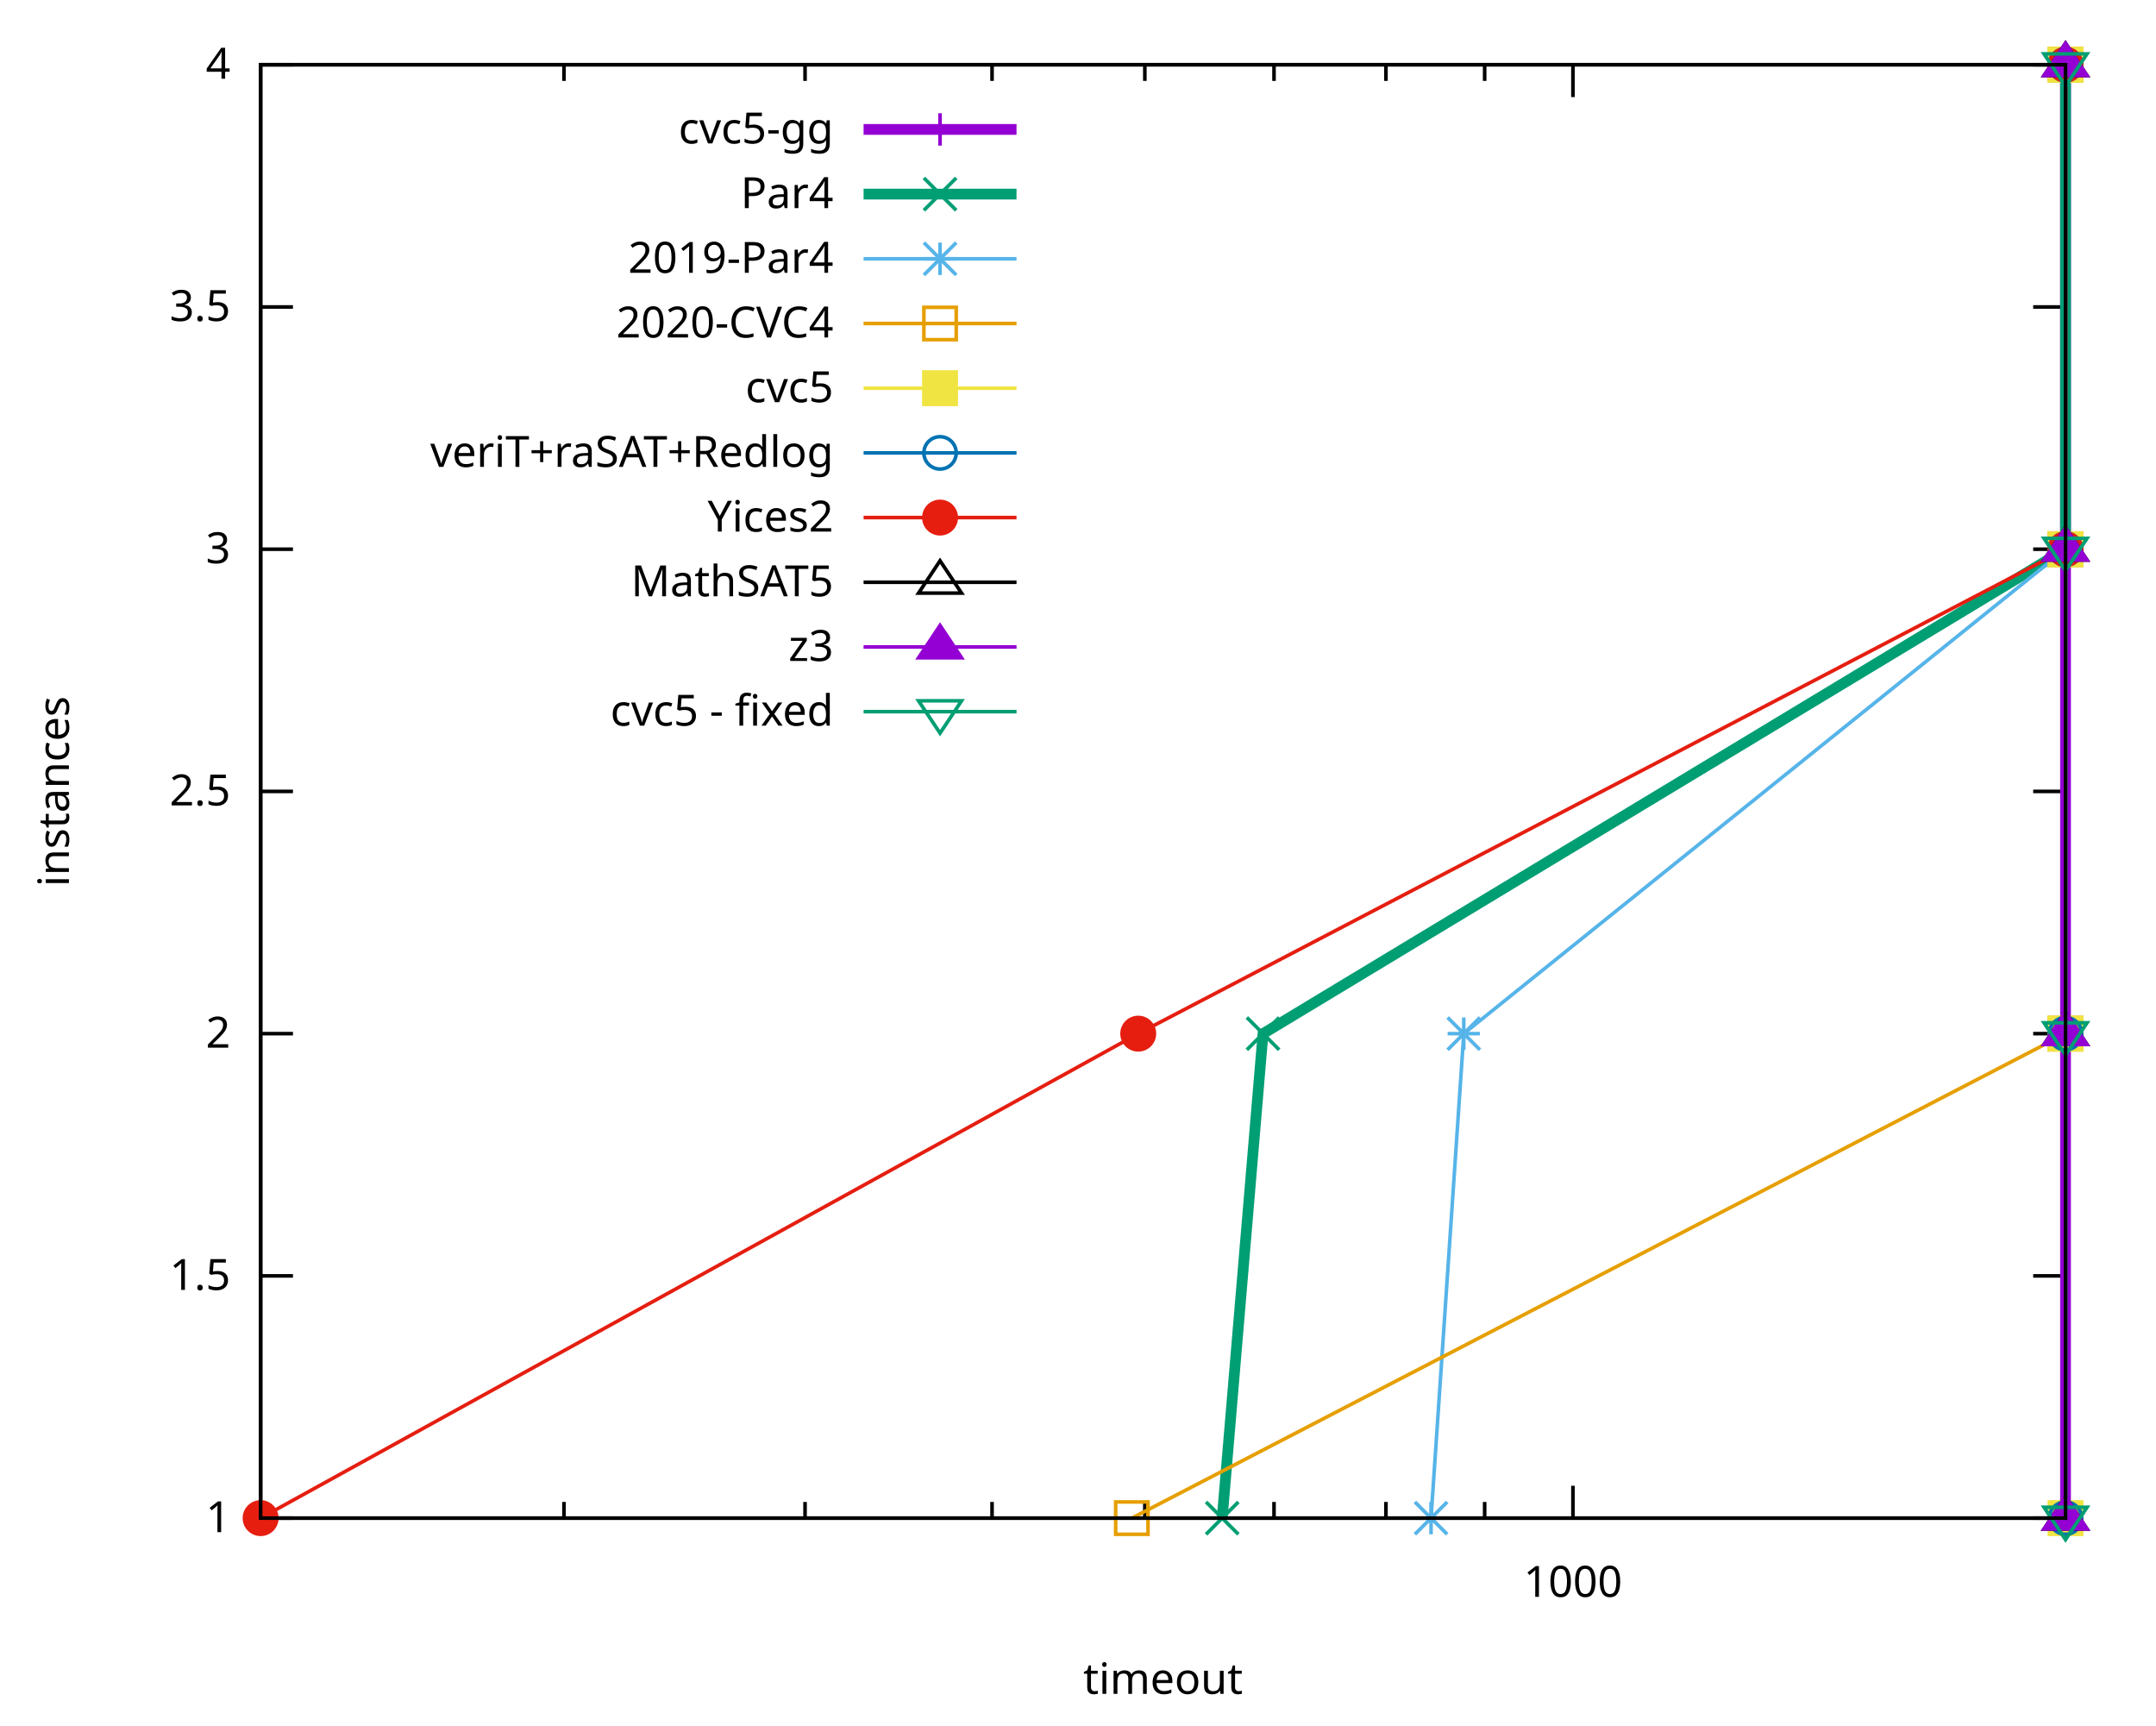
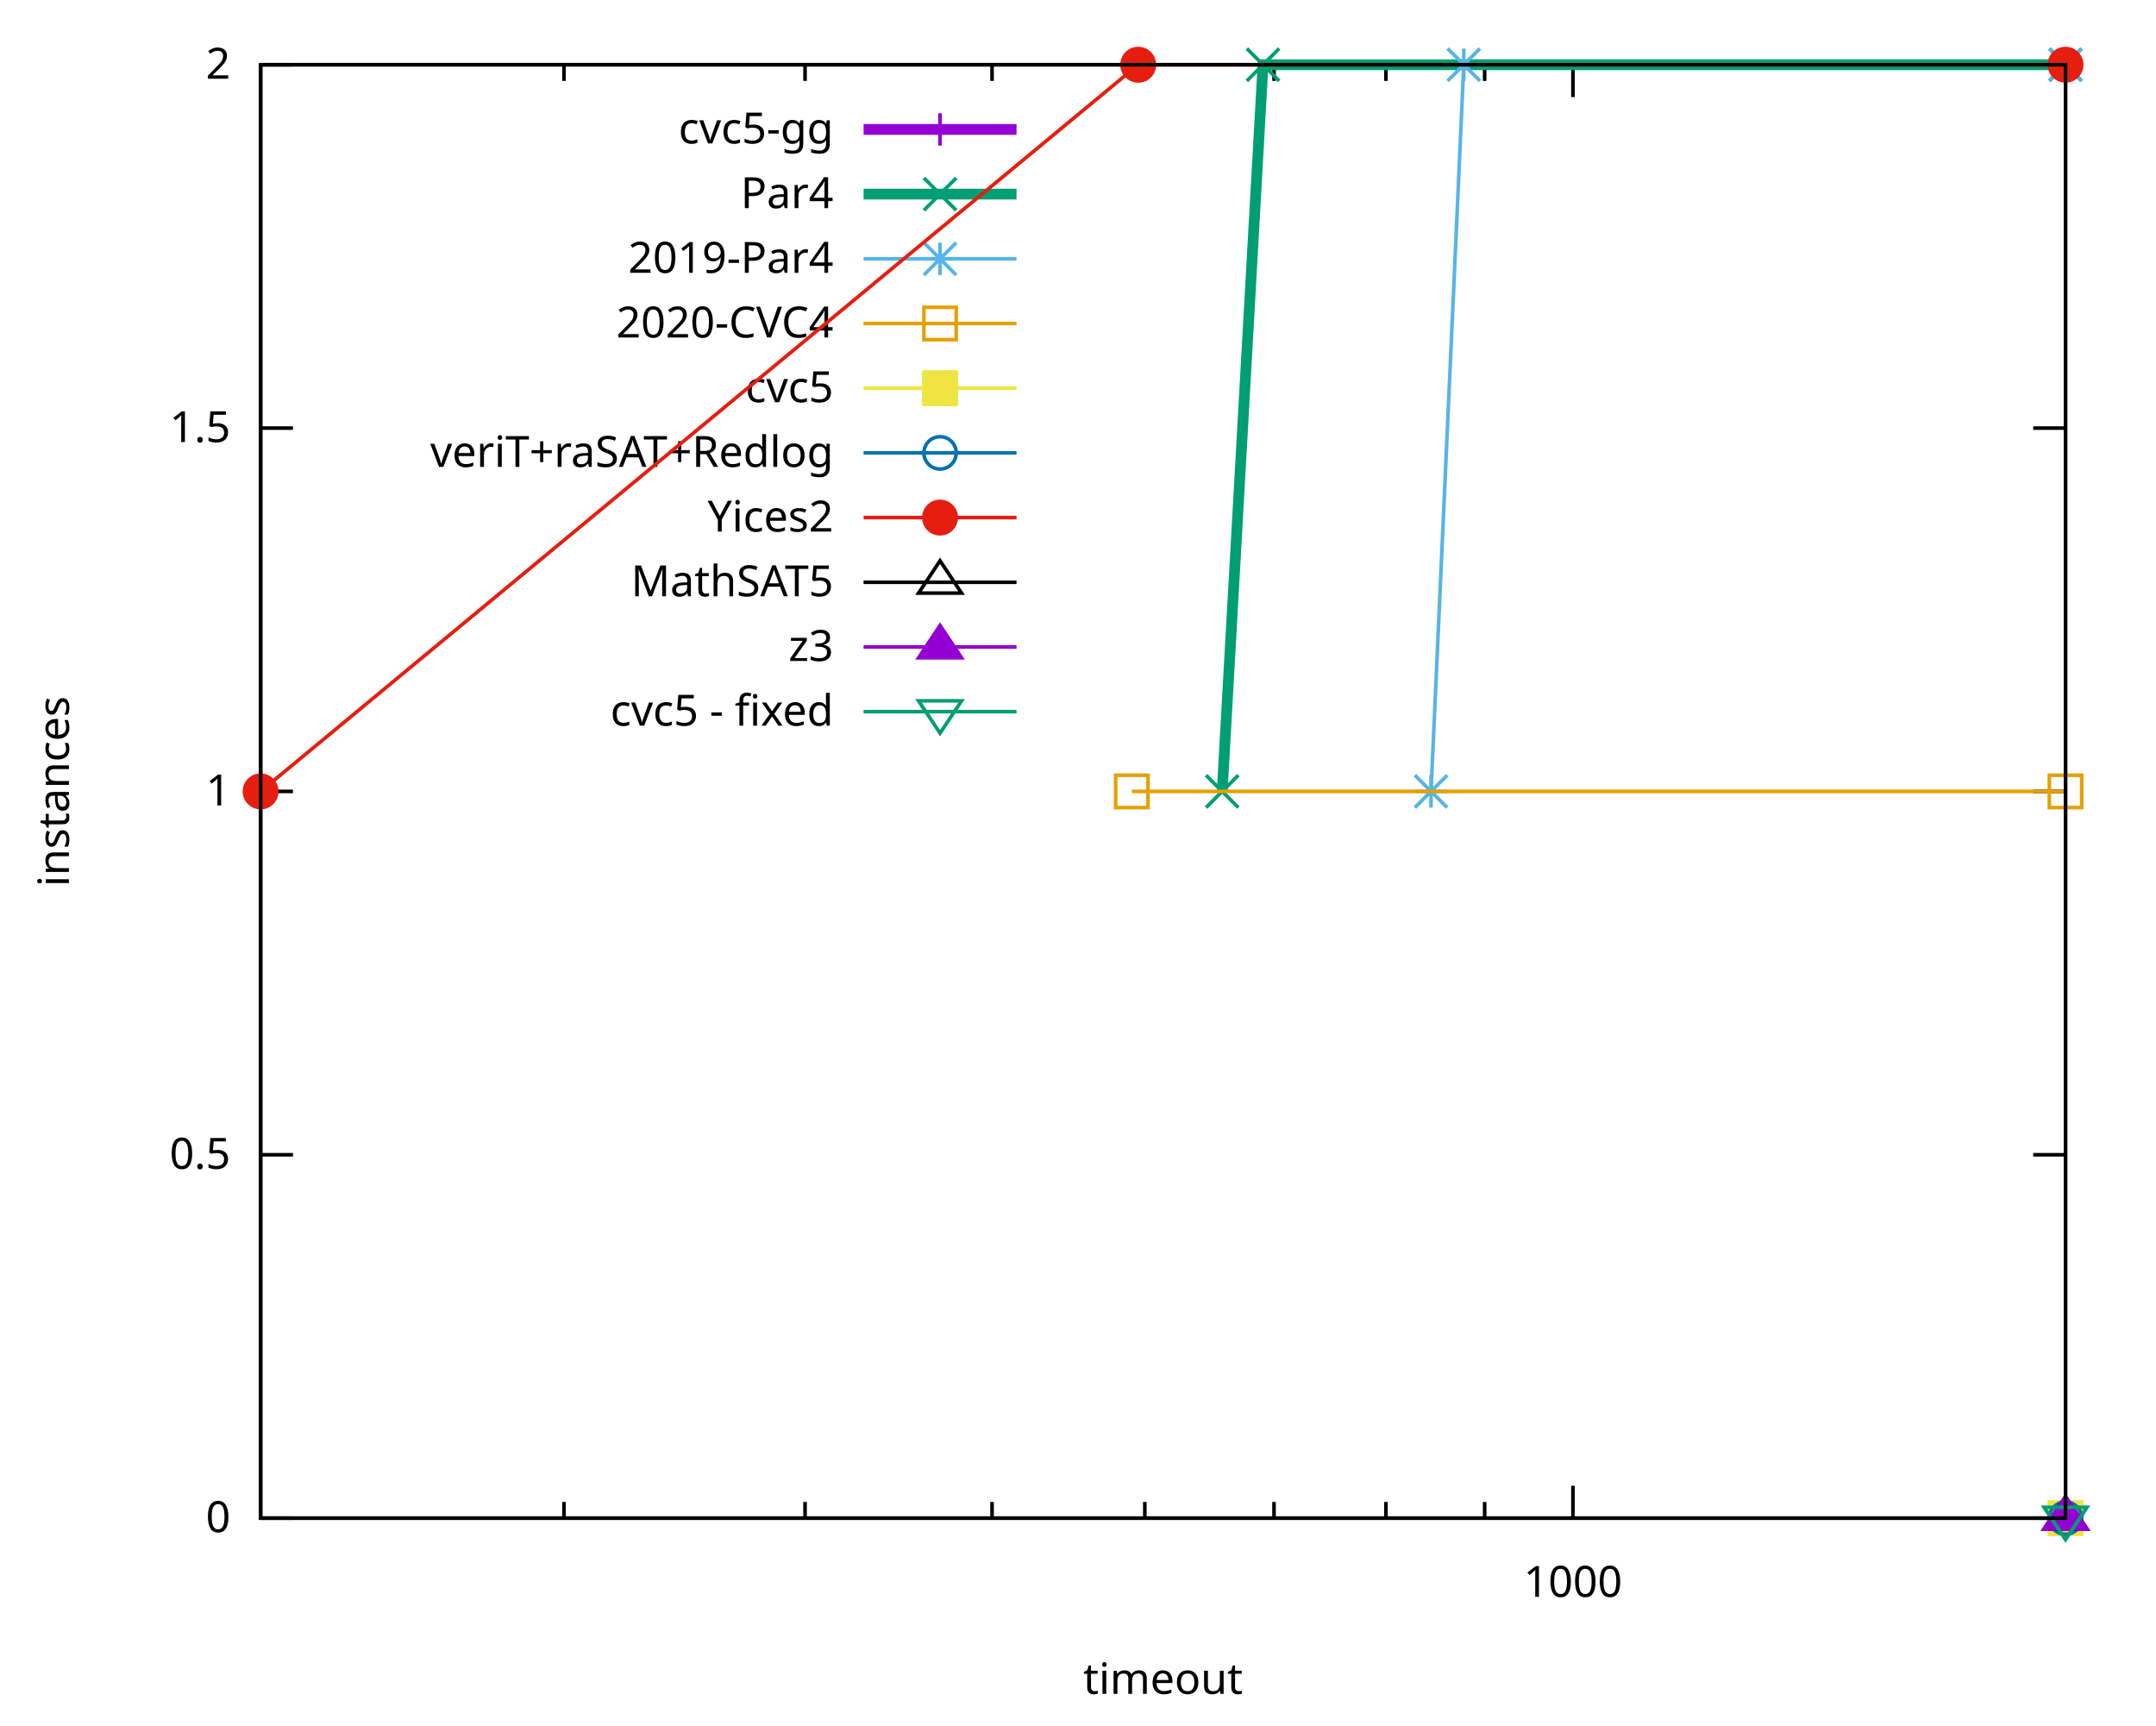
<svg xmlns="http://www.w3.org/2000/svg" xmlns:xlink="http://www.w3.org/1999/xlink" viewBox="0 0 600 480">
  <g id="gnuplot_canvas">
    <rect x="0" y="0" width="600" height="480" fill="none" />
    <defs>
      <circle id="gpDot" r="0.5" stroke-width="0.5" stroke="currentColor" />
      <path id="gpPt0" stroke-width="0.222" stroke="currentColor" d="M-1,0 h2 M0,-1 v2" />
      <path id="gpPt1" stroke-width="0.222" stroke="currentColor" d="M-1,-1 L1,1 M1,-1 L-1,1" />
      <path id="gpPt2" stroke-width="0.222" stroke="currentColor" d="M-1,0 L1,0 M0,-1 L0,1 M-1,-1 L1,1 M-1,1 L1,-1" />
      <rect id="gpPt3" stroke-width="0.222" stroke="currentColor" x="-1" y="-1" width="2" height="2" />
      <rect id="gpPt4" stroke-width="0.222" stroke="currentColor" fill="currentColor" x="-1" y="-1" width="2" height="2" />
      <circle id="gpPt5" stroke-width="0.222" stroke="currentColor" cx="0" cy="0" r="1" />
      <use xlink:href="#gpPt5" id="gpPt6" fill="currentColor" stroke="none" />
      <path id="gpPt7" stroke-width="0.222" stroke="currentColor" d="M0,-1.33 L-1.33,0.67 L1.33,0.67 z" />
      <use xlink:href="#gpPt7" id="gpPt8" fill="currentColor" stroke="none" />
      <use xlink:href="#gpPt7" id="gpPt9" stroke="currentColor" transform="rotate(180)" />
      <use xlink:href="#gpPt9" id="gpPt10" fill="currentColor" stroke="none" />
      <use xlink:href="#gpPt3" id="gpPt11" stroke="currentColor" transform="rotate(45)" />
      <use xlink:href="#gpPt11" id="gpPt12" fill="currentColor" stroke="none" />
      <path id="gpPt13" stroke-width="0.222" stroke="currentColor" d="M0,1.330 L1.265,0.411 L0.782,-1.067 L-0.782,-1.076 L-1.265,0.411 z" />
      <use xlink:href="#gpPt13" id="gpPt14" fill="currentColor" stroke="none" />
      <filter id="textbox" filterUnits="objectBoundingBox" x="0" y="0" height="1" width="1">
        <feFlood flood-color="white" flood-opacity="1" result="bgnd" />
        <feComposite in="SourceGraphic" in2="bgnd" operator="atop" />
      </filter>
      <filter id="greybox" filterUnits="objectBoundingBox" x="0" y="0" height="1" width="1">
        <feFlood flood-color="lightgrey" flood-opacity="1" result="grey" />
        <feComposite in="SourceGraphic" in2="grey" operator="atop" />
      </filter>
    </defs>
    <g fill="none" color="white" stroke="currentColor" stroke-width="1.00" stroke-linecap="butt" stroke-linejoin="miter">
</g>
    <g fill="none" color="black" stroke="currentColor" stroke-width="1.00" stroke-linecap="butt" stroke-linejoin="miter">
      <path stroke="black" d="M72.53,422.40 L81.53,422.40 M574.82,422.40 L565.82,422.40  " />
      <g transform="translate(64.14,426.30)" stroke="none" fill="black" font-family="Arvo" font-size="12.00" text-anchor="end">
        <text>
-           <tspan font-family="Arvo"> 1</tspan>
-         </text>
-       </g>
-     </g>
-     <g fill="none" color="black" stroke="currentColor" stroke-width="1.00" stroke-linecap="butt" stroke-linejoin="miter">
-       <path stroke="black" d="M72.53,355.00 L81.53,355.00 M574.82,355.00 L565.82,355.00  " />
-       <g transform="translate(64.14,358.90)" stroke="none" fill="black" font-family="Arvo" font-size="12.00" text-anchor="end">
-         <text>
-           <tspan font-family="Arvo"> 1.5</tspan>
-         </text>
-       </g>
-     </g>
-     <g fill="none" color="black" stroke="currentColor" stroke-width="1.00" stroke-linecap="butt" stroke-linejoin="miter">
-       <path stroke="black" d="M72.53,287.60 L81.53,287.60 M574.82,287.60 L565.82,287.60  " />
-       <g transform="translate(64.14,291.50)" stroke="none" fill="black" font-family="Arvo" font-size="12.00" text-anchor="end">
-         <text>
-           <tspan font-family="Arvo"> 2</tspan>
+           <tspan font-family="Arvo"> 0</tspan>
+         </text>
+       </g>
+     </g>
+     <g fill="none" color="black" stroke="currentColor" stroke-width="1.00" stroke-linecap="butt" stroke-linejoin="miter">
+       <path stroke="black" d="M72.53,321.30 L81.53,321.30 M574.82,321.30 L565.82,321.30  " />
+       <g transform="translate(64.14,325.20)" stroke="none" fill="black" font-family="Arvo" font-size="12.00" text-anchor="end">
+         <text>
+           <tspan font-family="Arvo"> 0.5</tspan>
        </text>
      </g>
    </g>
    <g fill="none" color="black" stroke="currentColor" stroke-width="1.00" stroke-linecap="butt" stroke-linejoin="miter">
      <path stroke="black" d="M72.53,220.20 L81.53,220.20 M574.82,220.20 L565.82,220.20  " />
      <g transform="translate(64.14,224.10)" stroke="none" fill="black" font-family="Arvo" font-size="12.00" text-anchor="end">
        <text>
-           <tspan font-family="Arvo"> 2.5</tspan>
-         </text>
-       </g>
-     </g>
-     <g fill="none" color="black" stroke="currentColor" stroke-width="1.00" stroke-linecap="butt" stroke-linejoin="miter">
-       <path stroke="black" d="M72.53,152.81 L81.53,152.81 M574.82,152.81 L565.82,152.81  " />
-       <g transform="translate(64.14,156.71)" stroke="none" fill="black" font-family="Arvo" font-size="12.00" text-anchor="end">
-         <text>
-           <tspan font-family="Arvo"> 3</tspan>
-         </text>
-       </g>
-     </g>
-     <g fill="none" color="black" stroke="currentColor" stroke-width="1.00" stroke-linecap="butt" stroke-linejoin="miter">
-       <path stroke="black" d="M72.53,85.41 L81.53,85.41 M574.82,85.41 L565.82,85.41  " />
-       <g transform="translate(64.14,89.31)" stroke="none" fill="black" font-family="Arvo" font-size="12.00" text-anchor="end">
-         <text>
-           <tspan font-family="Arvo"> 3.5</tspan>
+           <tspan font-family="Arvo"> 1</tspan>
+         </text>
+       </g>
+     </g>
+     <g fill="none" color="black" stroke="currentColor" stroke-width="1.00" stroke-linecap="butt" stroke-linejoin="miter">
+       <path stroke="black" d="M72.53,119.11 L81.53,119.11 M574.82,119.11 L565.82,119.11  " />
+       <g transform="translate(64.14,123.01)" stroke="none" fill="black" font-family="Arvo" font-size="12.00" text-anchor="end">
+         <text>
+           <tspan font-family="Arvo"> 1.5</tspan>
        </text>
      </g>
    </g>
    <g fill="none" color="black" stroke="currentColor" stroke-width="1.00" stroke-linecap="butt" stroke-linejoin="miter">
      <path stroke="black" d="M72.53,18.01 L81.53,18.01 M574.82,18.01 L565.82,18.01  " />
      <g transform="translate(64.14,21.91)" stroke="none" fill="black" font-family="Arvo" font-size="12.00" text-anchor="end">
        <text>
-           <tspan font-family="Arvo"> 4</tspan>
+           <tspan font-family="Arvo"> 2</tspan>
        </text>
      </g>
    </g>
    <g fill="none" color="black" stroke="currentColor" stroke-width="1.00" stroke-linecap="butt" stroke-linejoin="miter">
      <path stroke="black" d="M156.95,422.40 L156.95,417.90 M156.95,18.01 L156.95,22.51 M224.04,422.40 L224.04,417.90 M224.04,18.01 L224.04,22.51   M276.08,422.40 L276.08,417.90 M276.08,18.01 L276.08,22.51 M318.60,422.40 L318.60,417.90 M318.60,18.01 L318.60,22.51   M354.55,422.40 L354.55,417.90 M354.55,18.01 L354.55,22.51 M385.70,422.40 L385.70,417.90 M385.70,18.01 L385.70,22.51   M413.17,422.40 L413.17,417.90 M413.17,18.01 L413.17,22.51 M437.74,422.40 L437.74,413.40 M437.74,18.01 L437.74,27.01    " />
      <g transform="translate(437.74,444.30)" stroke="none" fill="black" font-family="Arvo" font-size="12.00" text-anchor="middle">
        <text>
          <tspan font-family="Arvo"> 1000</tspan>
        </text>
      </g>
    </g>
    <g fill="none" color="black" stroke="currentColor" stroke-width="1.00" stroke-linecap="butt" stroke-linejoin="miter">
</g>
    <g fill="none" color="black" stroke="currentColor" stroke-width="1.00" stroke-linecap="butt" stroke-linejoin="miter">
      <path stroke="black" d="M72.53,18.01 L72.53,422.40 L574.82,422.40 L574.82,18.01 L72.53,18.01 Z  " />
    </g>
    <g fill="none" color="black" stroke="currentColor" stroke-width="1.00" stroke-linecap="butt" stroke-linejoin="miter">
      <g transform="translate(19.18,220.21) rotate(270)" stroke="none" fill="black" font-family="Arvo" font-size="12.00" text-anchor="middle">
        <text>
          <tspan font-family="Arvo">instances</tspan>
        </text>
      </g>
    </g>
    <g fill="none" color="black" stroke="currentColor" stroke-width="1.00" stroke-linecap="butt" stroke-linejoin="miter">
      <g transform="translate(323.67,471.30)" stroke="none" fill="black" font-family="Arvo" font-size="12.00" text-anchor="middle">
        <text>
          <tspan font-family="Arvo">timeout</tspan>
        </text>
      </g>
    </g>
    <g fill="none" color="black" stroke="currentColor" stroke-width="1.00" stroke-linecap="butt" stroke-linejoin="miter">
</g>
    <g id="gnuplot_plot_1">
      <g fill="none" color="white" stroke="currentColor" stroke-width="3.00" stroke-linecap="butt" stroke-linejoin="miter">
</g>
      <g fill="none" color="black" stroke="currentColor" stroke-width="3.00" stroke-linecap="butt" stroke-linejoin="miter">
        <g transform="translate(231.94,39.91)" stroke="none" fill="black" font-family="Arvo" font-size="12.00" text-anchor="end">
          <text>
            <tspan font-family="Arvo">cvc5-gg</tspan>
          </text>
        </g>
      </g>
      <g fill="none" color="black" stroke="currentColor" stroke-width="3.00" stroke-linecap="butt" stroke-linejoin="miter">
-         <path stroke="rgb(148,   0, 211)" d="M240.33,36.01 L282.89,36.01 M574.82,422.40 L574.82,287.60 L574.82,152.81 L574.82,18.01  " />
+         <path stroke="rgb(148,   0, 211)" d="M240.33,36.01 L282.89,36.01 M574.82,422.40  " />
        <use xlink:href="#gpPt0" transform="translate(574.82,422.40) scale(4.50)" color="rgb(148,   0, 211)" />
-         <use xlink:href="#gpPt0" transform="translate(574.82,287.60) scale(4.50)" color="rgb(148,   0, 211)" />
-         <use xlink:href="#gpPt0" transform="translate(574.82,152.81) scale(4.50)" color="rgb(148,   0, 211)" />
-         <use xlink:href="#gpPt0" transform="translate(574.82,18.01) scale(4.50)" color="rgb(148,   0, 211)" />
        <use xlink:href="#gpPt0" transform="translate(261.61,36.01) scale(4.50)" color="rgb(148,   0, 211)" />
      </g>
    </g>
    <g id="gnuplot_plot_2">
      <g fill="none" color="black" stroke="currentColor" stroke-width="3.00" stroke-linecap="butt" stroke-linejoin="miter">
        <g transform="translate(231.94,57.91)" stroke="none" fill="black" font-family="Arvo" font-size="12.00" text-anchor="end">
          <text>
            <tspan font-family="Arvo">Par4</tspan>
          </text>
        </g>
      </g>
      <g fill="none" color="black" stroke="currentColor" stroke-width="3.00" stroke-linecap="butt" stroke-linejoin="miter">
-         <path stroke="rgb(  0, 158, 115)" d="M240.33,54.01 L282.89,54.01 M340.13,422.40 L351.49,287.60 L574.82,152.81 L574.82,18.01  " />
-         <use xlink:href="#gpPt1" transform="translate(340.13,422.40) scale(4.50)" color="rgb(  0, 158, 115)" />
-         <use xlink:href="#gpPt1" transform="translate(351.49,287.60) scale(4.50)" color="rgb(  0, 158, 115)" />
-         <use xlink:href="#gpPt1" transform="translate(574.82,152.81) scale(4.50)" color="rgb(  0, 158, 115)" />
+         <path stroke="rgb(  0, 158, 115)" d="M240.33,54.01 L282.89,54.01 M340.13,220.20 L351.49,18.01 L574.82,18.01  " />
+         <use xlink:href="#gpPt1" transform="translate(340.13,220.20) scale(4.50)" color="rgb(  0, 158, 115)" />
+         <use xlink:href="#gpPt1" transform="translate(351.49,18.01) scale(4.50)" color="rgb(  0, 158, 115)" />
        <use xlink:href="#gpPt1" transform="translate(574.82,18.01) scale(4.50)" color="rgb(  0, 158, 115)" />
        <use xlink:href="#gpPt1" transform="translate(261.61,54.01) scale(4.50)" color="rgb(  0, 158, 115)" />
      </g>
    </g>
    <g id="gnuplot_plot_3">
      <g fill="none" color="white" stroke="rgb(  0, 158, 115)" stroke-width="1.00" stroke-linecap="butt" stroke-linejoin="miter">
</g>
      <g fill="none" color="black" stroke="currentColor" stroke-width="1.00" stroke-linecap="butt" stroke-linejoin="miter">
        <g transform="translate(231.94,75.91)" stroke="none" fill="black" font-family="Arvo" font-size="12.00" text-anchor="end">
          <text>
            <tspan font-family="Arvo">2019-Par4</tspan>
          </text>
        </g>
      </g>
      <g fill="none" color="black" stroke="currentColor" stroke-width="1.00" stroke-linecap="butt" stroke-linejoin="miter">
-         <path stroke="rgb( 86, 180, 233)" d="M240.33,72.01 L282.89,72.01 M398.25,422.40 L407.36,287.60 L574.82,152.81 L574.82,18.01  " />
-         <use xlink:href="#gpPt2" transform="translate(398.25,422.40) scale(4.50)" color="rgb( 86, 180, 233)" />
-         <use xlink:href="#gpPt2" transform="translate(407.36,287.60) scale(4.50)" color="rgb( 86, 180, 233)" />
-         <use xlink:href="#gpPt2" transform="translate(574.82,152.81) scale(4.50)" color="rgb( 86, 180, 233)" />
+         <path stroke="rgb( 86, 180, 233)" d="M240.33,72.01 L282.89,72.01 M398.25,220.20 L407.36,18.01 L574.82,18.01  " />
+         <use xlink:href="#gpPt2" transform="translate(398.25,220.20) scale(4.50)" color="rgb( 86, 180, 233)" />
+         <use xlink:href="#gpPt2" transform="translate(407.36,18.01) scale(4.50)" color="rgb( 86, 180, 233)" />
        <use xlink:href="#gpPt2" transform="translate(574.82,18.01) scale(4.50)" color="rgb( 86, 180, 233)" />
        <use xlink:href="#gpPt2" transform="translate(261.61,72.01) scale(4.50)" color="rgb( 86, 180, 233)" />
      </g>
    </g>
    <g id="gnuplot_plot_4">
      <g fill="none" color="black" stroke="currentColor" stroke-width="1.00" stroke-linecap="butt" stroke-linejoin="miter">
        <g transform="translate(231.94,93.91)" stroke="none" fill="black" font-family="Arvo" font-size="12.00" text-anchor="end">
          <text>
            <tspan font-family="Arvo">2020-CVC4</tspan>
          </text>
        </g>
      </g>
      <g fill="none" color="black" stroke="currentColor" stroke-width="1.00" stroke-linecap="butt" stroke-linejoin="miter">
-         <path stroke="rgb(230, 159,   0)" d="M240.33,90.01 L282.89,90.01 M314.98,422.40 L574.82,287.60 L574.82,152.81 L574.82,18.01  " />
-         <use xlink:href="#gpPt3" transform="translate(314.98,422.40) scale(4.50)" color="rgb(230, 159,   0)" />
-         <use xlink:href="#gpPt3" transform="translate(574.82,287.60) scale(4.50)" color="rgb(230, 159,   0)" />
-         <use xlink:href="#gpPt3" transform="translate(574.82,152.81) scale(4.50)" color="rgb(230, 159,   0)" />
-         <use xlink:href="#gpPt3" transform="translate(574.82,18.01) scale(4.50)" color="rgb(230, 159,   0)" />
+         <path stroke="rgb(230, 159,   0)" d="M240.33,90.01 L282.89,90.01 M314.98,220.20 L574.82,220.20  " />
+         <use xlink:href="#gpPt3" transform="translate(314.98,220.20) scale(4.50)" color="rgb(230, 159,   0)" />
+         <use xlink:href="#gpPt3" transform="translate(574.82,220.20) scale(4.50)" color="rgb(230, 159,   0)" />
        <use xlink:href="#gpPt3" transform="translate(261.61,90.01) scale(4.50)" color="rgb(230, 159,   0)" />
      </g>
    </g>
    <g id="gnuplot_plot_5">
      <g fill="none" color="black" stroke="currentColor" stroke-width="1.00" stroke-linecap="butt" stroke-linejoin="miter">
        <g transform="translate(231.94,111.91)" stroke="none" fill="black" font-family="Arvo" font-size="12.00" text-anchor="end">
          <text>
            <tspan font-family="Arvo">cvc5</tspan>
          </text>
        </g>
      </g>
      <g fill="none" color="black" stroke="currentColor" stroke-width="1.00" stroke-linecap="butt" stroke-linejoin="miter">
-         <path stroke="rgb(240, 228,  66)" d="M240.33,108.01 L282.89,108.01 M574.82,422.40 L574.82,287.60 L574.82,152.81 L574.82,18.01  " />
+         <path stroke="rgb(240, 228,  66)" d="M240.33,108.01 L282.89,108.01 M574.82,422.40  " />
        <use xlink:href="#gpPt4" transform="translate(574.82,422.40) scale(4.50)" color="rgb(240, 228,  66)" />
-         <use xlink:href="#gpPt4" transform="translate(574.82,287.60) scale(4.50)" color="rgb(240, 228,  66)" />
-         <use xlink:href="#gpPt4" transform="translate(574.82,152.81) scale(4.50)" color="rgb(240, 228,  66)" />
-         <use xlink:href="#gpPt4" transform="translate(574.82,18.01) scale(4.50)" color="rgb(240, 228,  66)" />
        <use xlink:href="#gpPt4" transform="translate(261.61,108.01) scale(4.50)" color="rgb(240, 228,  66)" />
      </g>
    </g>
    <g id="gnuplot_plot_6">
      <g fill="none" color="black" stroke="currentColor" stroke-width="1.00" stroke-linecap="butt" stroke-linejoin="miter">
        <g transform="translate(231.94,129.91)" stroke="none" fill="black" font-family="Arvo" font-size="12.00" text-anchor="end">
          <text>
            <tspan font-family="Arvo">veriT+raSAT+Redlog</tspan>
          </text>
        </g>
      </g>
      <g fill="none" color="black" stroke="currentColor" stroke-width="1.00" stroke-linecap="butt" stroke-linejoin="miter">
-         <path stroke="rgb(  0, 114, 178)" d="M240.33,126.01 L282.89,126.01 M574.82,422.40 L574.82,287.60 L574.82,152.81 L574.82,18.01  " />
+         <path stroke="rgb(  0, 114, 178)" d="M240.33,126.01 L282.89,126.01 M574.82,422.40  " />
        <use xlink:href="#gpPt5" transform="translate(574.82,422.40) scale(4.50)" color="rgb(  0, 114, 178)" />
-         <use xlink:href="#gpPt5" transform="translate(574.82,287.60) scale(4.50)" color="rgb(  0, 114, 178)" />
-         <use xlink:href="#gpPt5" transform="translate(574.82,152.81) scale(4.50)" color="rgb(  0, 114, 178)" />
-         <use xlink:href="#gpPt5" transform="translate(574.82,18.01) scale(4.50)" color="rgb(  0, 114, 178)" />
        <use xlink:href="#gpPt5" transform="translate(261.61,126.01) scale(4.50)" color="rgb(  0, 114, 178)" />
      </g>
    </g>
    <g id="gnuplot_plot_7">
      <g fill="none" color="black" stroke="currentColor" stroke-width="1.00" stroke-linecap="butt" stroke-linejoin="miter">
        <g transform="translate(231.94,147.91)" stroke="none" fill="black" font-family="Arvo" font-size="12.00" text-anchor="end">
          <text>
            <tspan font-family="Arvo">Yices2</tspan>
          </text>
        </g>
      </g>
      <g fill="none" color="black" stroke="currentColor" stroke-width="1.00" stroke-linecap="butt" stroke-linejoin="miter">
-         <path stroke="rgb(229,  30,  16)" d="M240.33,144.01 L282.89,144.01 M72.53,422.40 L316.76,287.60 L574.82,152.81 L574.82,18.01  " />
-         <use xlink:href="#gpPt6" transform="translate(72.53,422.40) scale(4.50)" color="rgb(229,  30,  16)" />
-         <use xlink:href="#gpPt6" transform="translate(316.76,287.60) scale(4.50)" color="rgb(229,  30,  16)" />
-         <use xlink:href="#gpPt6" transform="translate(574.82,152.81) scale(4.50)" color="rgb(229,  30,  16)" />
+         <path stroke="rgb(229,  30,  16)" d="M240.33,144.01 L282.89,144.01 M72.53,220.20 L316.76,18.01 L574.82,18.01  " />
+         <use xlink:href="#gpPt6" transform="translate(72.53,220.20) scale(4.50)" color="rgb(229,  30,  16)" />
+         <use xlink:href="#gpPt6" transform="translate(316.76,18.01) scale(4.50)" color="rgb(229,  30,  16)" />
        <use xlink:href="#gpPt6" transform="translate(574.82,18.01) scale(4.50)" color="rgb(229,  30,  16)" />
        <use xlink:href="#gpPt6" transform="translate(261.61,144.01) scale(4.50)" color="rgb(229,  30,  16)" />
      </g>
    </g>
    <g id="gnuplot_plot_8">
      <g fill="none" color="black" stroke="currentColor" stroke-width="1.00" stroke-linecap="butt" stroke-linejoin="miter">
        <g transform="translate(231.94,165.91)" stroke="none" fill="black" font-family="Arvo" font-size="12.00" text-anchor="end">
          <text>
            <tspan font-family="Arvo">MathSAT5</tspan>
          </text>
        </g>
      </g>
      <g fill="none" color="black" stroke="currentColor" stroke-width="1.00" stroke-linecap="butt" stroke-linejoin="miter">
-         <path stroke="rgb(  0,   0,   0)" d="M240.33,162.01 L282.89,162.01 M574.82,422.40 L574.82,287.60 L574.82,152.81 L574.82,18.01  " />
+         <path stroke="rgb(  0,   0,   0)" d="M240.33,162.01 L282.89,162.01 M574.82,422.40  " />
        <use xlink:href="#gpPt7" transform="translate(574.82,422.40) scale(4.50)" color="rgb(  0,   0,   0)" />
-         <use xlink:href="#gpPt7" transform="translate(574.82,287.60) scale(4.50)" color="rgb(  0,   0,   0)" />
-         <use xlink:href="#gpPt7" transform="translate(574.82,152.81) scale(4.50)" color="rgb(  0,   0,   0)" />
-         <use xlink:href="#gpPt7" transform="translate(574.82,18.01) scale(4.50)" color="rgb(  0,   0,   0)" />
        <use xlink:href="#gpPt7" transform="translate(261.61,162.01) scale(4.50)" color="rgb(  0,   0,   0)" />
      </g>
    </g>
    <g id="gnuplot_plot_9">
      <g fill="none" color="black" stroke="currentColor" stroke-width="1.00" stroke-linecap="butt" stroke-linejoin="miter">
        <g transform="translate(231.94,183.91)" stroke="none" fill="black" font-family="Arvo" font-size="12.00" text-anchor="end">
          <text>
            <tspan font-family="Arvo">z3</tspan>
          </text>
        </g>
      </g>
      <g fill="none" color="black" stroke="currentColor" stroke-width="1.00" stroke-linecap="butt" stroke-linejoin="miter">
-         <path stroke="rgb(148,   0, 211)" d="M240.33,180.01 L282.89,180.01 M574.82,422.40 L574.82,287.60 L574.82,152.81 L574.82,18.01  " />
+         <path stroke="rgb(148,   0, 211)" d="M240.33,180.01 L282.89,180.01 M574.82,422.40  " />
        <use xlink:href="#gpPt8" transform="translate(574.82,422.40) scale(4.50)" color="rgb(148,   0, 211)" />
-         <use xlink:href="#gpPt8" transform="translate(574.82,287.60) scale(4.50)" color="rgb(148,   0, 211)" />
-         <use xlink:href="#gpPt8" transform="translate(574.82,152.81) scale(4.50)" color="rgb(148,   0, 211)" />
-         <use xlink:href="#gpPt8" transform="translate(574.82,18.01) scale(4.50)" color="rgb(148,   0, 211)" />
        <use xlink:href="#gpPt8" transform="translate(261.61,180.01) scale(4.50)" color="rgb(148,   0, 211)" />
      </g>
    </g>
    <g id="gnuplot_plot_10">
      <g fill="none" color="black" stroke="currentColor" stroke-width="1.00" stroke-linecap="butt" stroke-linejoin="miter">
        <g transform="translate(231.94,201.91)" stroke="none" fill="black" font-family="Arvo" font-size="12.00" text-anchor="end">
          <text>
            <tspan font-family="Arvo">cvc5 - fixed</tspan>
          </text>
        </g>
      </g>
      <g fill="none" color="black" stroke="currentColor" stroke-width="1.00" stroke-linecap="butt" stroke-linejoin="miter">
-         <path stroke="rgb(  0, 158, 115)" d="M240.33,198.01 L282.89,198.01 M574.82,422.40 L574.82,287.60 L574.82,152.81 L574.82,18.01  " />
+         <path stroke="rgb(  0, 158, 115)" d="M240.33,198.01 L282.89,198.01 M574.82,422.40  " />
        <use xlink:href="#gpPt9" transform="translate(574.82,422.40) scale(4.50)" color="rgb(  0, 158, 115)" />
-         <use xlink:href="#gpPt9" transform="translate(574.82,287.60) scale(4.50)" color="rgb(  0, 158, 115)" />
-         <use xlink:href="#gpPt9" transform="translate(574.82,152.81) scale(4.50)" color="rgb(  0, 158, 115)" />
-         <use xlink:href="#gpPt9" transform="translate(574.82,18.01) scale(4.50)" color="rgb(  0, 158, 115)" />
        <use xlink:href="#gpPt9" transform="translate(261.61,198.01) scale(4.50)" color="rgb(  0, 158, 115)" />
      </g>
    </g>
    <g fill="none" color="white" stroke="rgb(  0, 158, 115)" stroke-width="2.00" stroke-linecap="butt" stroke-linejoin="miter">
</g>
    <g fill="none" color="black" stroke="currentColor" stroke-width="2.00" stroke-linecap="butt" stroke-linejoin="miter">
</g>
    <g fill="none" color="black" stroke="black" stroke-width="1.00" stroke-linecap="butt" stroke-linejoin="miter">
</g>
    <g fill="none" color="black" stroke="currentColor" stroke-width="1.00" stroke-linecap="butt" stroke-linejoin="miter">
      <path stroke="black" d="M72.53,18.01 L72.53,422.40 L574.82,422.40 L574.82,18.01 L72.53,18.01 Z  " />
    </g>
    <g fill="none" color="black" stroke="currentColor" stroke-width="1.00" stroke-linecap="butt" stroke-linejoin="miter">
</g>
  </g>
</svg>
